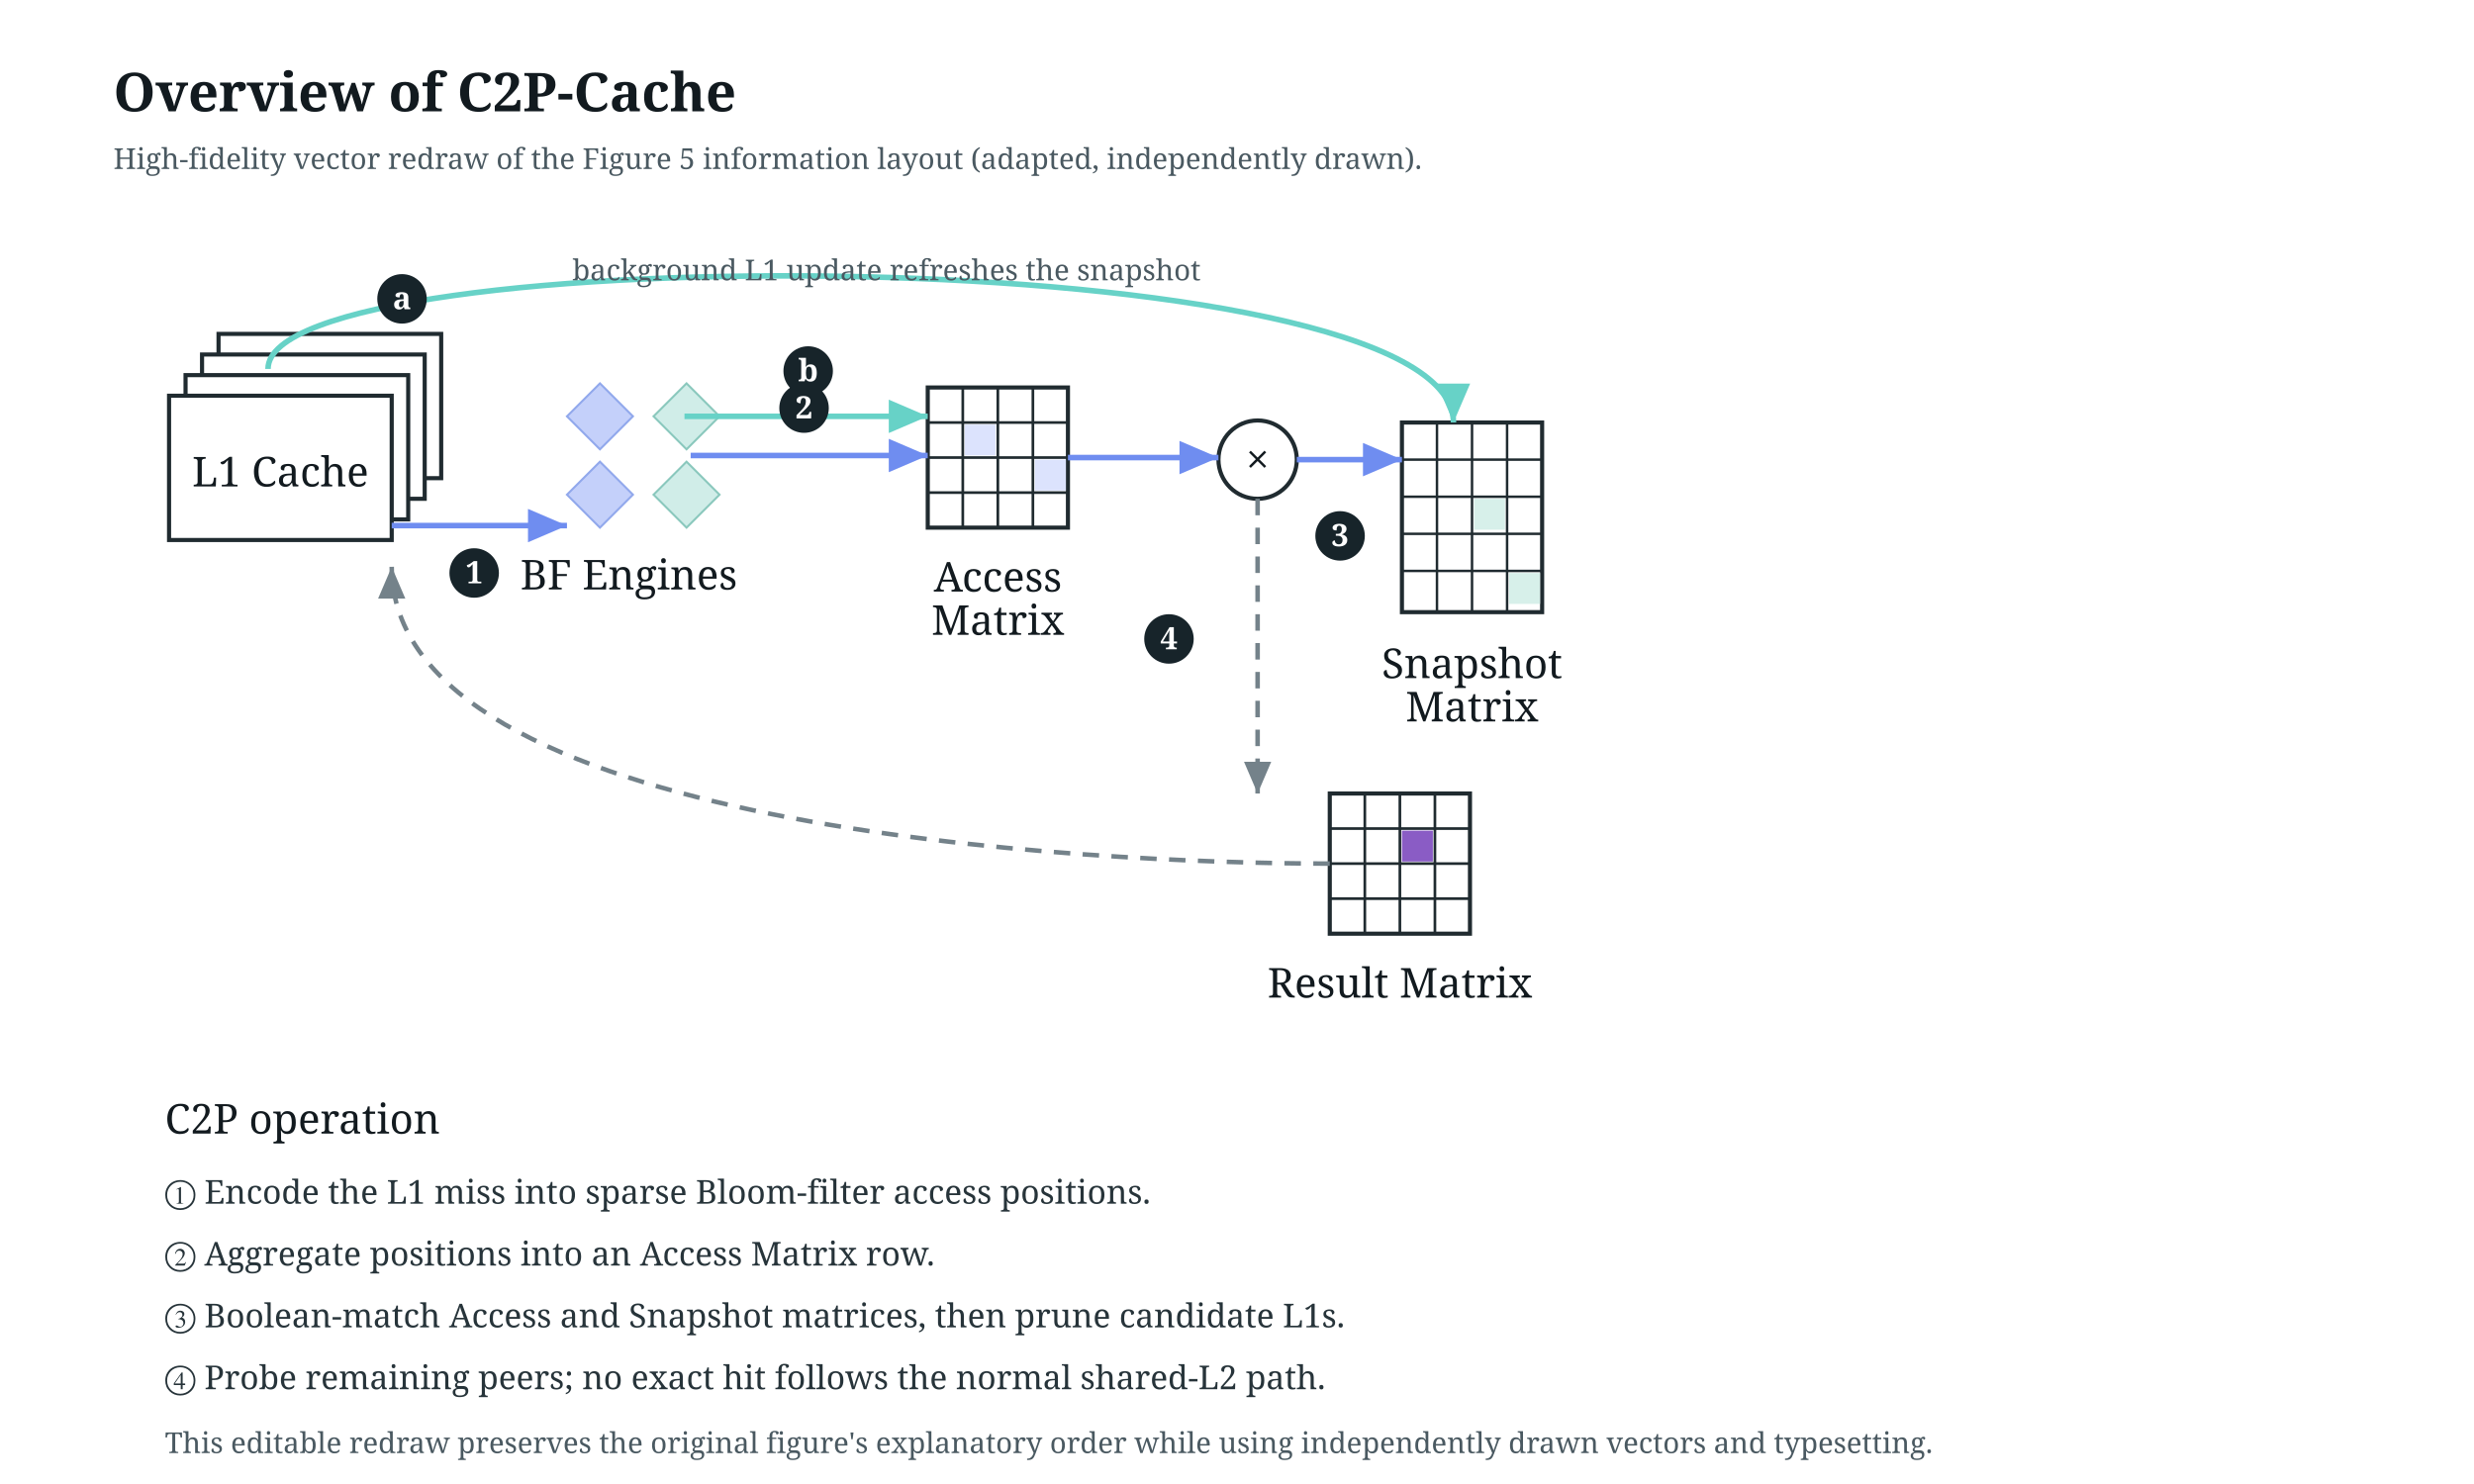
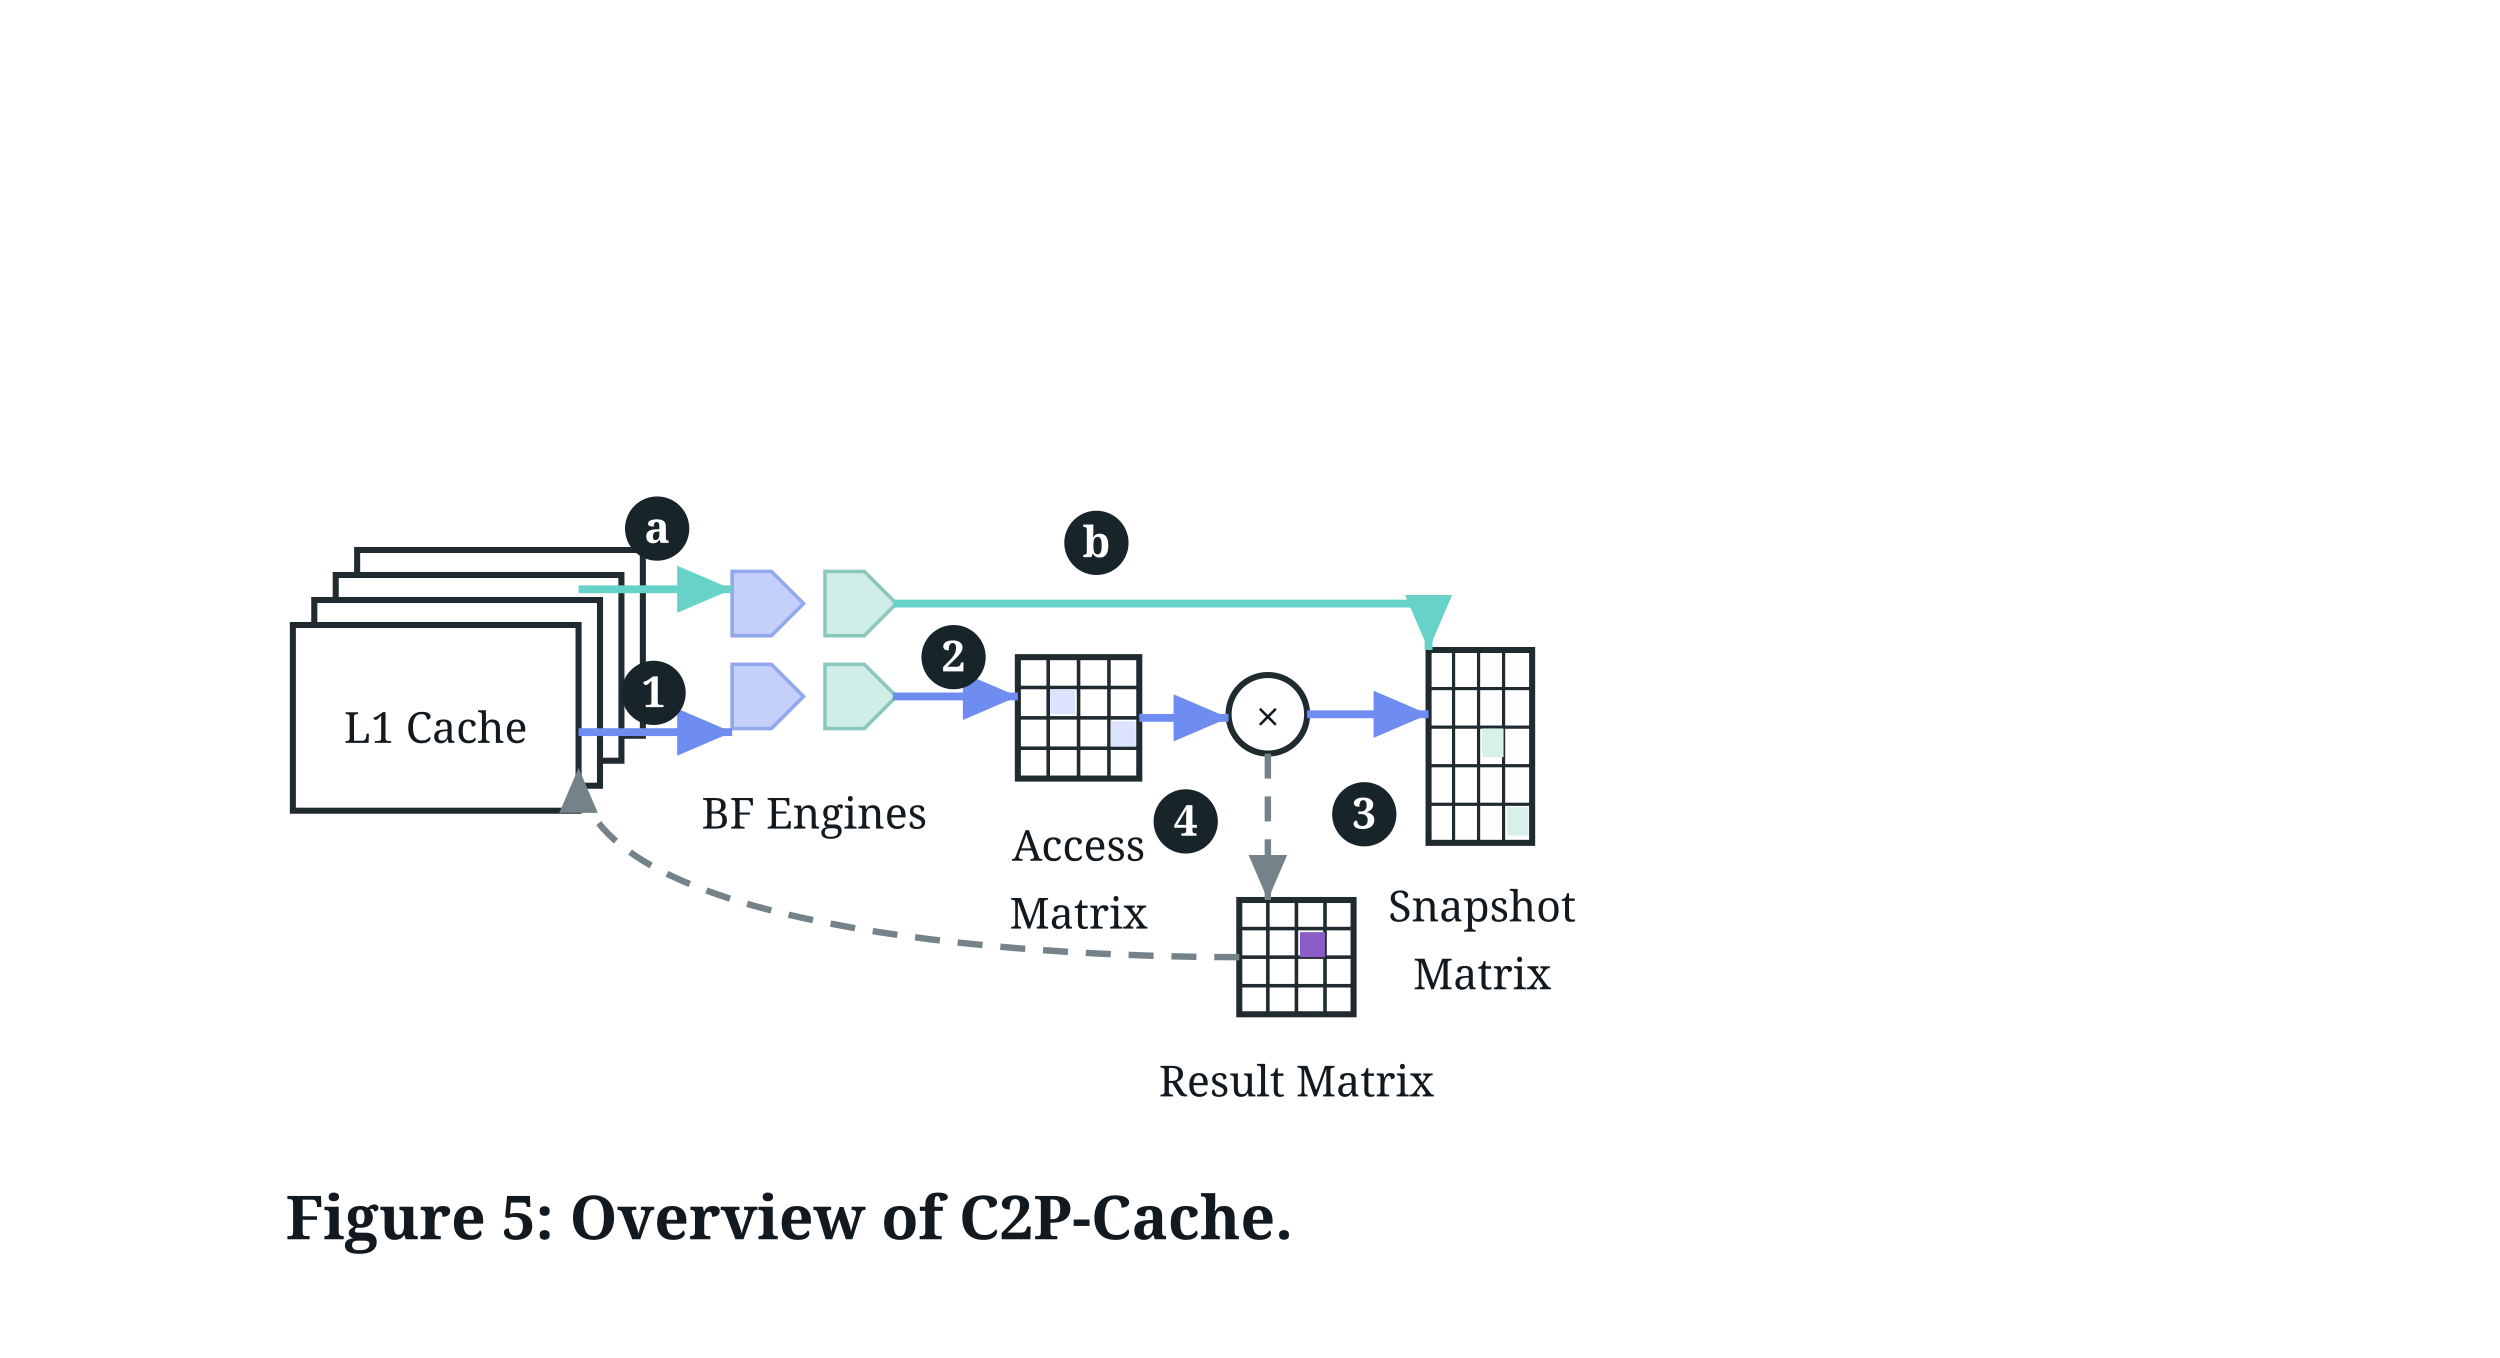
- <svg xmlns="http://www.w3.org/2000/svg" width="1200" height="720" viewBox="0 0 1200 720">
+ <svg xmlns="http://www.w3.org/2000/svg" width="700" height="380" viewBox="0 0 700 380">
  <defs>
    <marker id="blue" markerWidth="8" markerHeight="8" refX="7" refY="3" orient="auto">
      <path d="M0,0 L0,6 L7,3 z" fill="#6f8df0" />
    </marker>
    <marker id="gray" markerWidth="8" markerHeight="8" refX="7" refY="3" orient="auto">
      <path d="M0,0 L0,6 L7,3 z" fill="#74828a" />
    </marker>
    <marker id="teal" markerWidth="8" markerHeight="8" refX="7" refY="3" orient="auto">
      <path d="M0,0 L0,6 L7,3 z" fill="#67d2c7" />
    </marker>
    <style>
-       .title{font:700 26px Georgia,serif;fill:#121a1f}.label{font:20px Georgia,serif;fill:#121a1f}.small{font:16px Georgia,serif;fill:#27343a}.tiny{font:14px Georgia,serif;fill:#4a5961}.box{fill:#fff;stroke:#202b30;stroke-width:2}.arrow{fill:none;stroke:#6f8df0;stroke-width:2.7;marker-end:url(#blue)}.teal{fill:none;stroke:#67d2c7;stroke-width:2.7;marker-end:url(#teal)}.dash{fill:none;stroke:#74828a;stroke-width:2.2;stroke-dasharray:8 6;marker-end:url(#gray)}.num{font:700 15px Georgia,serif;fill:#fff}.numbg{fill:#17242a}
+       .title{font:700 17px Georgia,serif;fill:#121a1f}.label{font:12px Georgia,serif;fill:#121a1f}.small{font:15px Georgia,serif;fill:#27343a}.tiny{font:13px Georgia,serif;fill:#4a5961}.box{fill:#fff;stroke:#202b30;stroke-width:1.7}.arrow{fill:none;stroke:#6f8df0;stroke-width:2.2;marker-end:url(#blue)}.teal{fill:none;stroke:#67d2c7;stroke-width:2.2;marker-end:url(#teal)}.dash{fill:none;stroke:#74828a;stroke-width:1.8;stroke-dasharray:7 5;marker-end:url(#gray)}.num{font:700 12px Georgia,serif;fill:#fff}.numbg{fill:#17242a}
    </style>
  </defs>
  <rect width="1200" height="720" fill="white" />
-   <text x="55" y="54" class="title">Overview of C2P-Cache</text>
-   <text x="55" y="82" class="tiny">High-fidelity vector redraw of the Figure 5 information layout (adapted, independently drawn).</text>
-   <g transform="translate(82,190)">
-     <rect x="24" y="-28" width="108" height="70" class="box" fill="#edf5f2" />
-     <rect x="16" y="-18" width="108" height="70" class="box" fill="#edf5f2" />
-     <rect x="8" y="-8" width="108" height="70" class="box" fill="#edf5f2" />
-     <rect x="0" y="2" width="108" height="70" class="box" fill="#edf5f2" />
-     <text x="54" y="46" text-anchor="middle" class="label">L1 Cache</text>
+   <text x="80" y="347" class="title">Figure 5: Overview of C2P-Cache.</text>
+   <g transform="translate(82,175)">
+     <rect x="18" y="-21" width="80" height="52" class="box" fill="#edf5f2" />
+     <rect x="12" y="-14" width="80" height="52" class="box" fill="#edf5f2" />
+     <rect x="6" y="-7" width="80" height="52" class="box" fill="#edf5f2" />
+     <rect x="0" y="0" width="80" height="52" class="box" fill="#edf5f2" />
+     <text x="40" y="33" text-anchor="middle" class="label">L1 Cache</text>
  </g>
-   <g transform="translate(275,202)">
-     <path d="M0 0 l16 -16 l16 16 l-16 16z" fill="#c4d0fa" stroke="#91a8ec" />
-     <path d="M42 0 l16 -16 l16 16 l-16 16z" fill="#d0ede8" stroke="#8ac8bd" />
-     <path d="M0 38 l16 -16 l16 16 l-16 16z" fill="#c4d0fa" stroke="#91a8ec" />
-     <path d="M42 38 l16 -16 l16 16 l-16 16z" fill="#d0ede8" stroke="#8ac8bd" />
-     <text x="30" y="84" text-anchor="middle" class="label">BF Engines</text>
+   <g transform="translate(205,160)">
+     <path d="M0 0h11l9 9-9 9H0z" fill="#c4d0fa" stroke="#91a8ec" />
+     <path d="M26 0h11l9 9-9 9H26z" fill="#d0ede8" stroke="#8ac8bd" />
+     <path d="M0 26h11l9 9-9 9H0z" fill="#c4d0fa" stroke="#91a8ec" />
+     <path d="M26 26h11l9 9-9 9H26z" fill="#d0ede8" stroke="#8ac8bd" />
+     <text x="23" y="72" text-anchor="middle" class="label">BF Engines</text>
  </g>
-   <g transform="translate(450,188)">
-     <rect x="0" y="0" width="68" height="68" class="box" />
-     <path d="M17 0v68M34 0v68M51 0v68M0 17h68M0 34h68M0 51h68" stroke="#202b30" stroke-width="1.3" />
-     <rect x="18" y="18" width="15" height="15" fill="#dce3fd" />
-     <rect x="52" y="35" width="15" height="15" fill="#dce3fd" />
-     <text x="34" y="99" text-anchor="middle" class="label">Access</text>
-     <text x="34" y="120" text-anchor="middle" class="label">Matrix</text>
+   <g transform="translate(285,184)">
+     <rect x="0" y="0" width="34" height="34" class="box" />
+     <path d="M8.5 0v34M17 0v34M25.5 0v34M0 8.5h34M0 17h34M0 25.5h34" stroke="#202b30" stroke-width="1" />
+     <rect x="9" y="9" width="7" height="7" fill="#dce3fd" />
+     <rect x="26" y="18" width="7" height="7" fill="#dce3fd" />
+     <text x="17" y="57" text-anchor="middle" class="label">Access</text>
+     <text x="17" y="76" text-anchor="middle" class="label">Matrix</text>
  </g>
-   <g transform="translate(610,205)">
-     <circle cx="0" cy="18" r="19" fill="white" stroke="#202b30" stroke-width="2" />
-     <text x="0" y="25" text-anchor="middle" class="label">×</text>
-     <rect x="70" y="0" width="68" height="92" class="box" />
-     <path d="M87 0v92M104 0v92M121 0v92M70 18h68M70 36h68M70 54h68M70 72h68" stroke="#202b30" stroke-width="1.2" />
-     <rect x="105" y="37" width="15" height="15" fill="#d7f0ea" />
-     <rect x="122" y="73" width="15" height="15" fill="#d7f0ea" />
-     <text x="104" y="124" text-anchor="middle" class="label">Snapshot</text>
-     <text x="104" y="145" text-anchor="middle" class="label">Matrix</text>
+   <g transform="translate(355,182)">
+     <circle cx="0" cy="18" r="11" fill="white" stroke="#202b30" stroke-width="1.7" />
+     <text x="0" y="23" text-anchor="middle" class="label">×</text>
+     <rect x="45" y="0" width="29" height="54" class="box" />
+     <path d="M52 0v54M59 0v54M66 0v54M45 10.8h29M45 21.6h29M45 32.4h29M45 43.2h29" stroke="#202b30" stroke-width=".9" />
+     <rect x="60" y="22" width="6" height="8" fill="#d7f0ea" />
+     <rect x="67" y="44" width="6" height="8" fill="#d7f0ea" />
+     <text x="60" y="76" text-anchor="middle" class="label">Snapshot</text>
+     <text x="60" y="95" text-anchor="middle" class="label">Matrix</text>
  </g>
-   <g transform="translate(645,385)">
-     <rect x="0" y="0" width="68" height="68" class="box" />
-     <path d="M17 0v68M34 0v68M51 0v68M0 17h68M0 34h68M0 51h68" stroke="#202b30" stroke-width="1.3" />
-     <rect x="35" y="18" width="15" height="15" fill="#8a5cc5" />
-     <text x="34" y="99" text-anchor="middle" class="label">Result Matrix</text>
+   <g transform="translate(347,252)">
+     <rect x="0" y="0" width="32" height="32" class="box" />
+     <path d="M8 0v32M16 0v32M24 0v32M0 8h32M0 16h32M0 24h32" stroke="#202b30" stroke-width="1" />
+     <rect x="17" y="9" width="7" height="7" fill="#8a5cc5" />
+     <text x="16" y="55" text-anchor="middle" class="label">Result Matrix</text>
  </g>
-   <path d="M130 179 C130 115,705 115,705 205" class="teal" />
-   <circle cx="195" cy="145" r="12" class="numbg" />
-   <text x="195" y="150" text-anchor="middle" class="num">a</text>
-   <text x="430" y="136" text-anchor="middle" class="tiny">background L1 update refreshes the snapshot</text>
-   <path d="M332 202 H450" class="teal" />
-   <circle cx="392" cy="180" r="12" class="numbg" />
-   <text x="392" y="185" text-anchor="middle" class="num">b</text>
-   <path d="M190 255 H275" class="arrow" />
-   <circle cx="230" cy="278" r="12" class="numbg" />
-   <text x="230" y="283" text-anchor="middle" class="num">1</text>
-   <path d="M335 221 H450" class="arrow" />
-   <circle cx="390" cy="198" r="12" class="numbg" />
-   <text x="390" y="203" text-anchor="middle" class="num">2</text>
-   <path d="M518 222 H591" class="arrow" />
-   <path d="M629 223 H680" class="arrow" />
-   <circle cx="650" cy="260" r="12" class="numbg" />
-   <text x="650" y="265" text-anchor="middle" class="num">3</text>
-   <path d="M610 242 V385" class="dash" />
-   <circle cx="567" cy="310" r="12" class="numbg" />
-   <text x="567" y="315" text-anchor="middle" class="num">4</text>
-   <path d="M645 419 C530 419,190 403,190 275" class="dash" />
-   <text x="80" y="550" class="label">C2P operation</text>
-   <text x="80" y="584" class="small">① Encode the L1 miss into sparse Bloom-filter access positions.</text>
-   <text x="80" y="614" class="small">② Aggregate positions into an Access Matrix row.</text>
-   <text x="80" y="644" class="small">③ Boolean-match Access and Snapshot matrices, then prune candidate L1s.</text>
-   <text x="80" y="674" class="small">④ Probe remaining peers; no exact hit follows the normal shared-L2 path.</text>
-   <text x="80" y="705" class="tiny">This editable redraw preserves the original figure's explanatory order while using independently drawn vectors and typesetting.</text>
+   <path d="M162 165 H205" class="teal" />
+   <circle cx="184" cy="148" r="9" class="numbg" />
+   <text x="184" y="152" text-anchor="middle" class="num">a</text>
+   <path d="M250 169 H400 V182" class="teal" />
+   <circle cx="307" cy="152" r="9" class="numbg" />
+   <text x="307" y="156" text-anchor="middle" class="num">b</text>
+   <path d="M162 205 H205" class="arrow" />
+   <circle cx="183" cy="194" r="9" class="numbg" />
+   <text x="183" y="198" text-anchor="middle" class="num">1</text>
+   <path d="M250 195 H285" class="arrow" />
+   <circle cx="267" cy="184" r="9" class="numbg" />
+   <text x="267" y="188" text-anchor="middle" class="num">2</text>
+   <path d="M319 201 H344" class="arrow" />
+   <path d="M366 200 H400" class="arrow" />
+   <circle cx="382" cy="228" r="9" class="numbg" />
+   <text x="382" y="232" text-anchor="middle" class="num">3</text>
+   <path d="M355 211 V252" class="dash" />
+   <circle cx="332" cy="230" r="9" class="numbg" />
+   <text x="332" y="234" text-anchor="middle" class="num">4</text>
+   <path d="M347 268 C285 268,162 260,162 215" class="dash" />
</svg>
